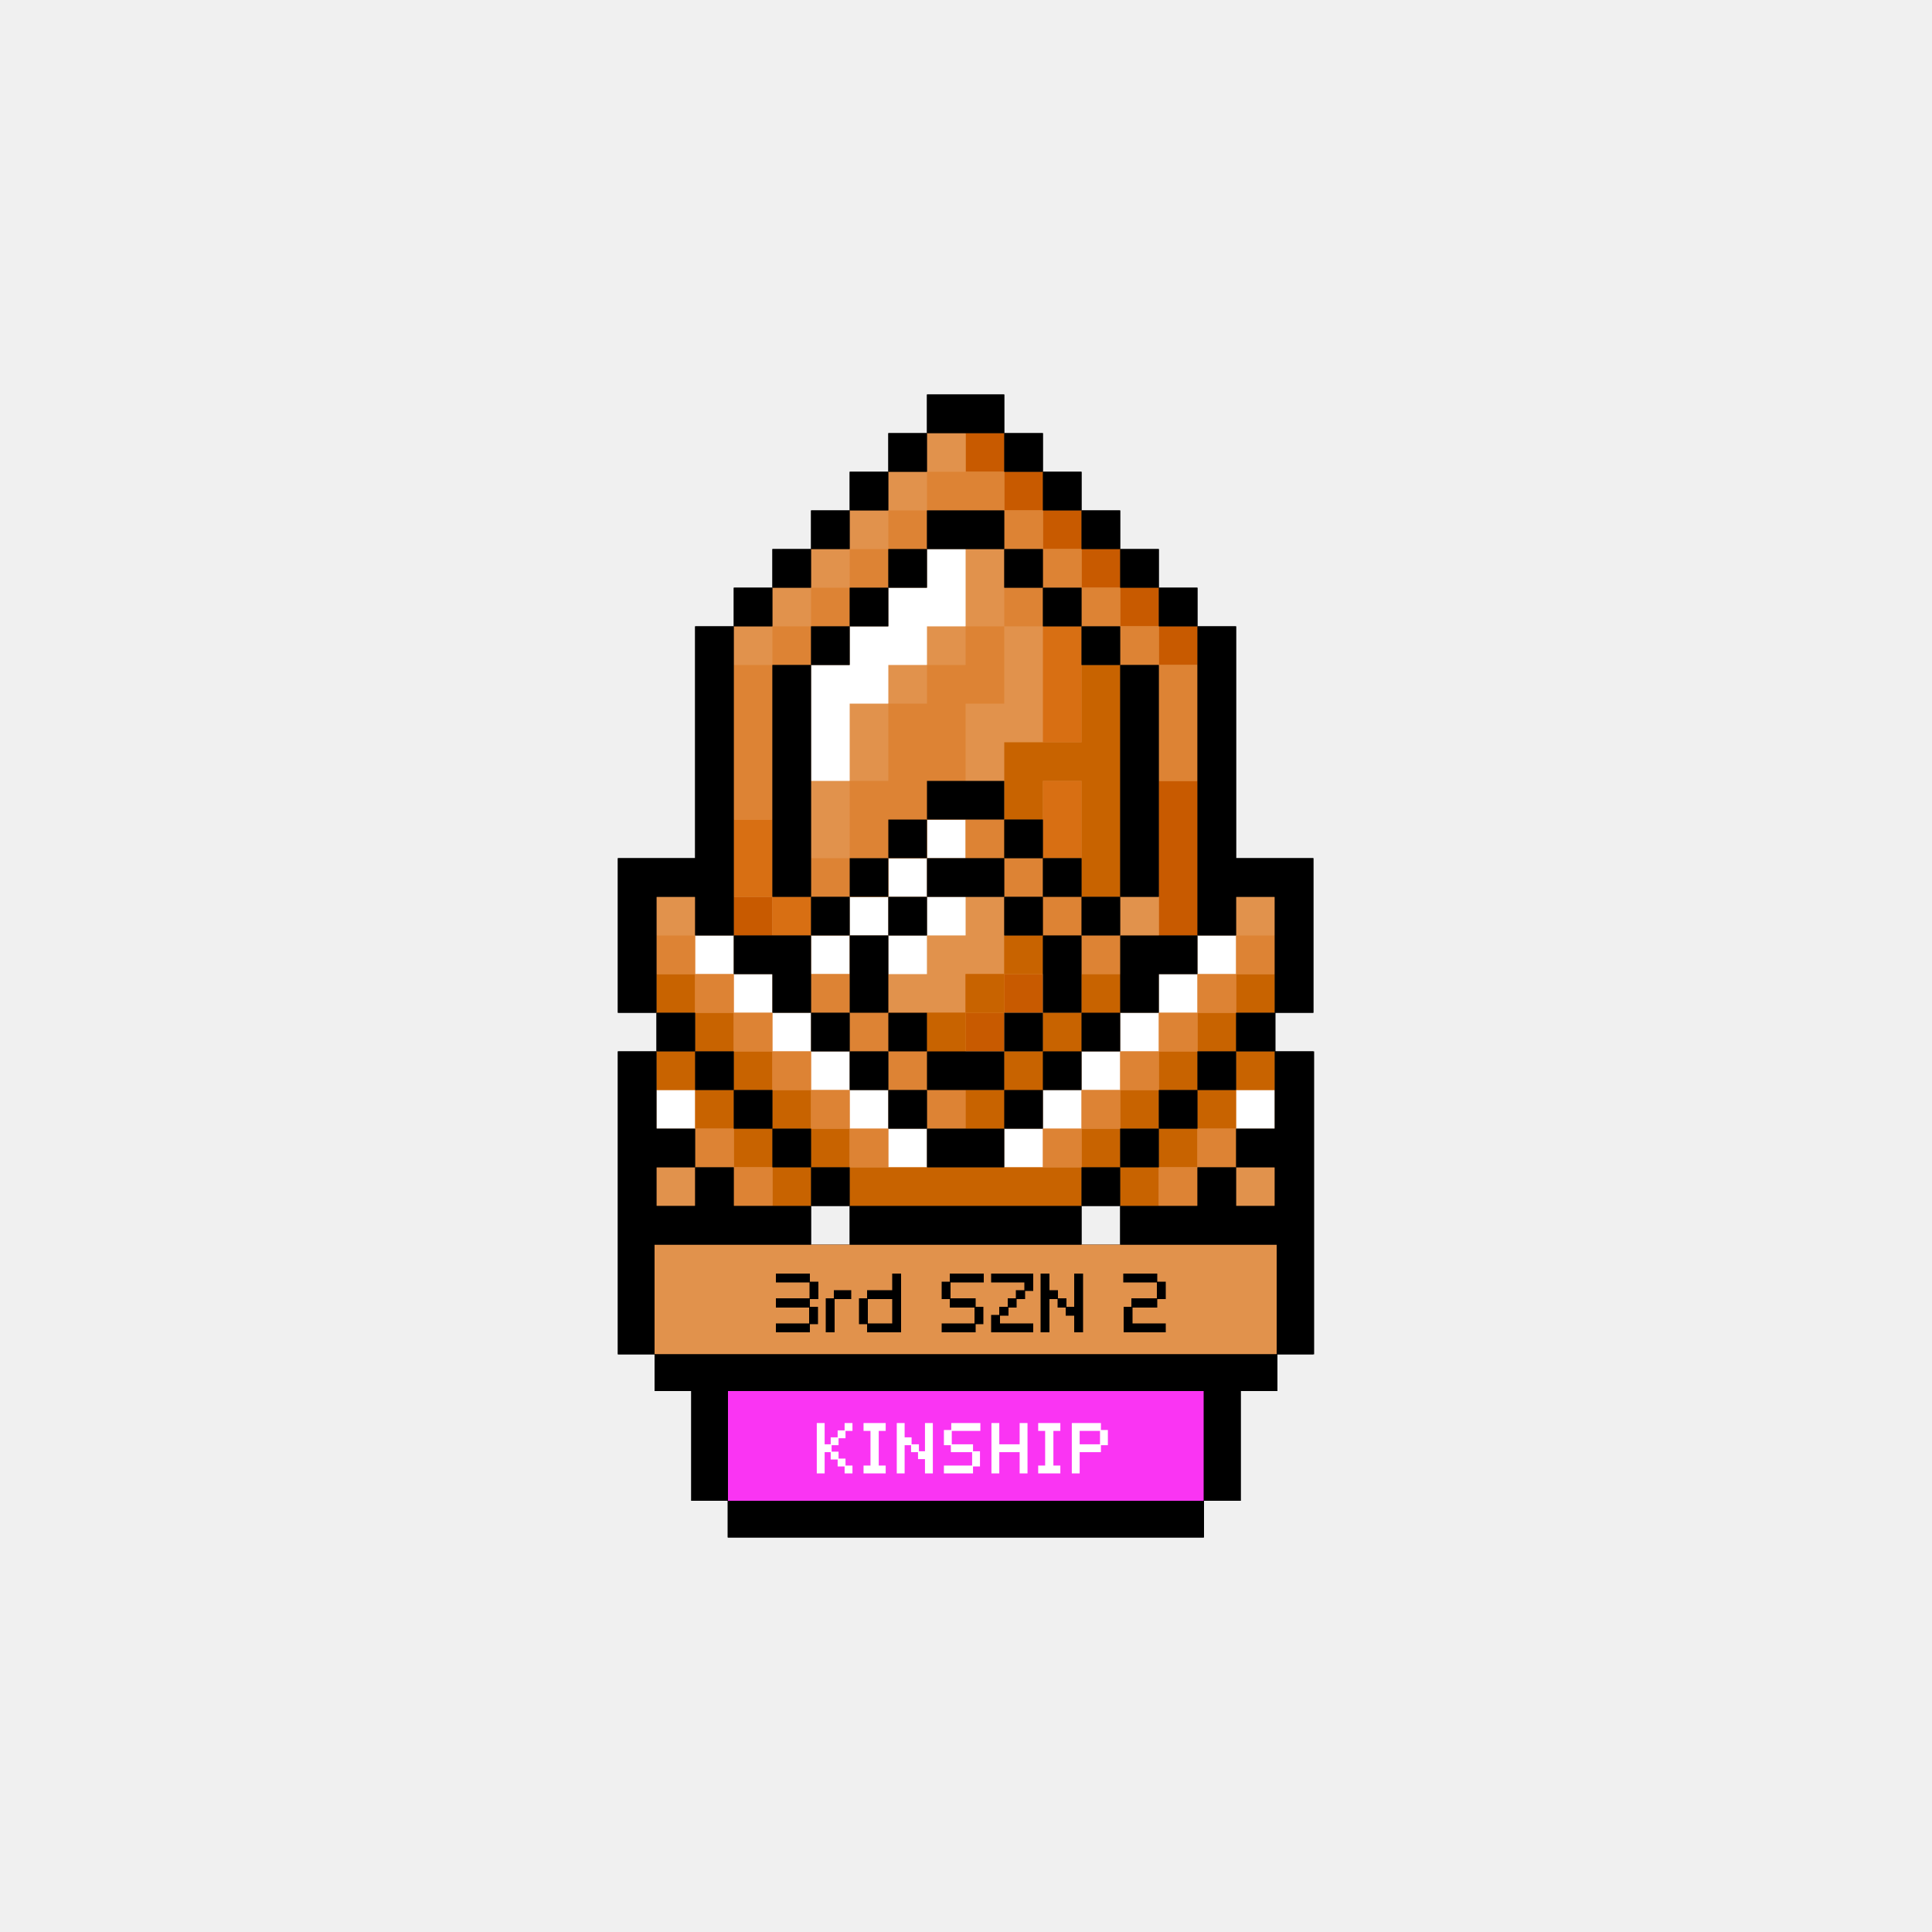
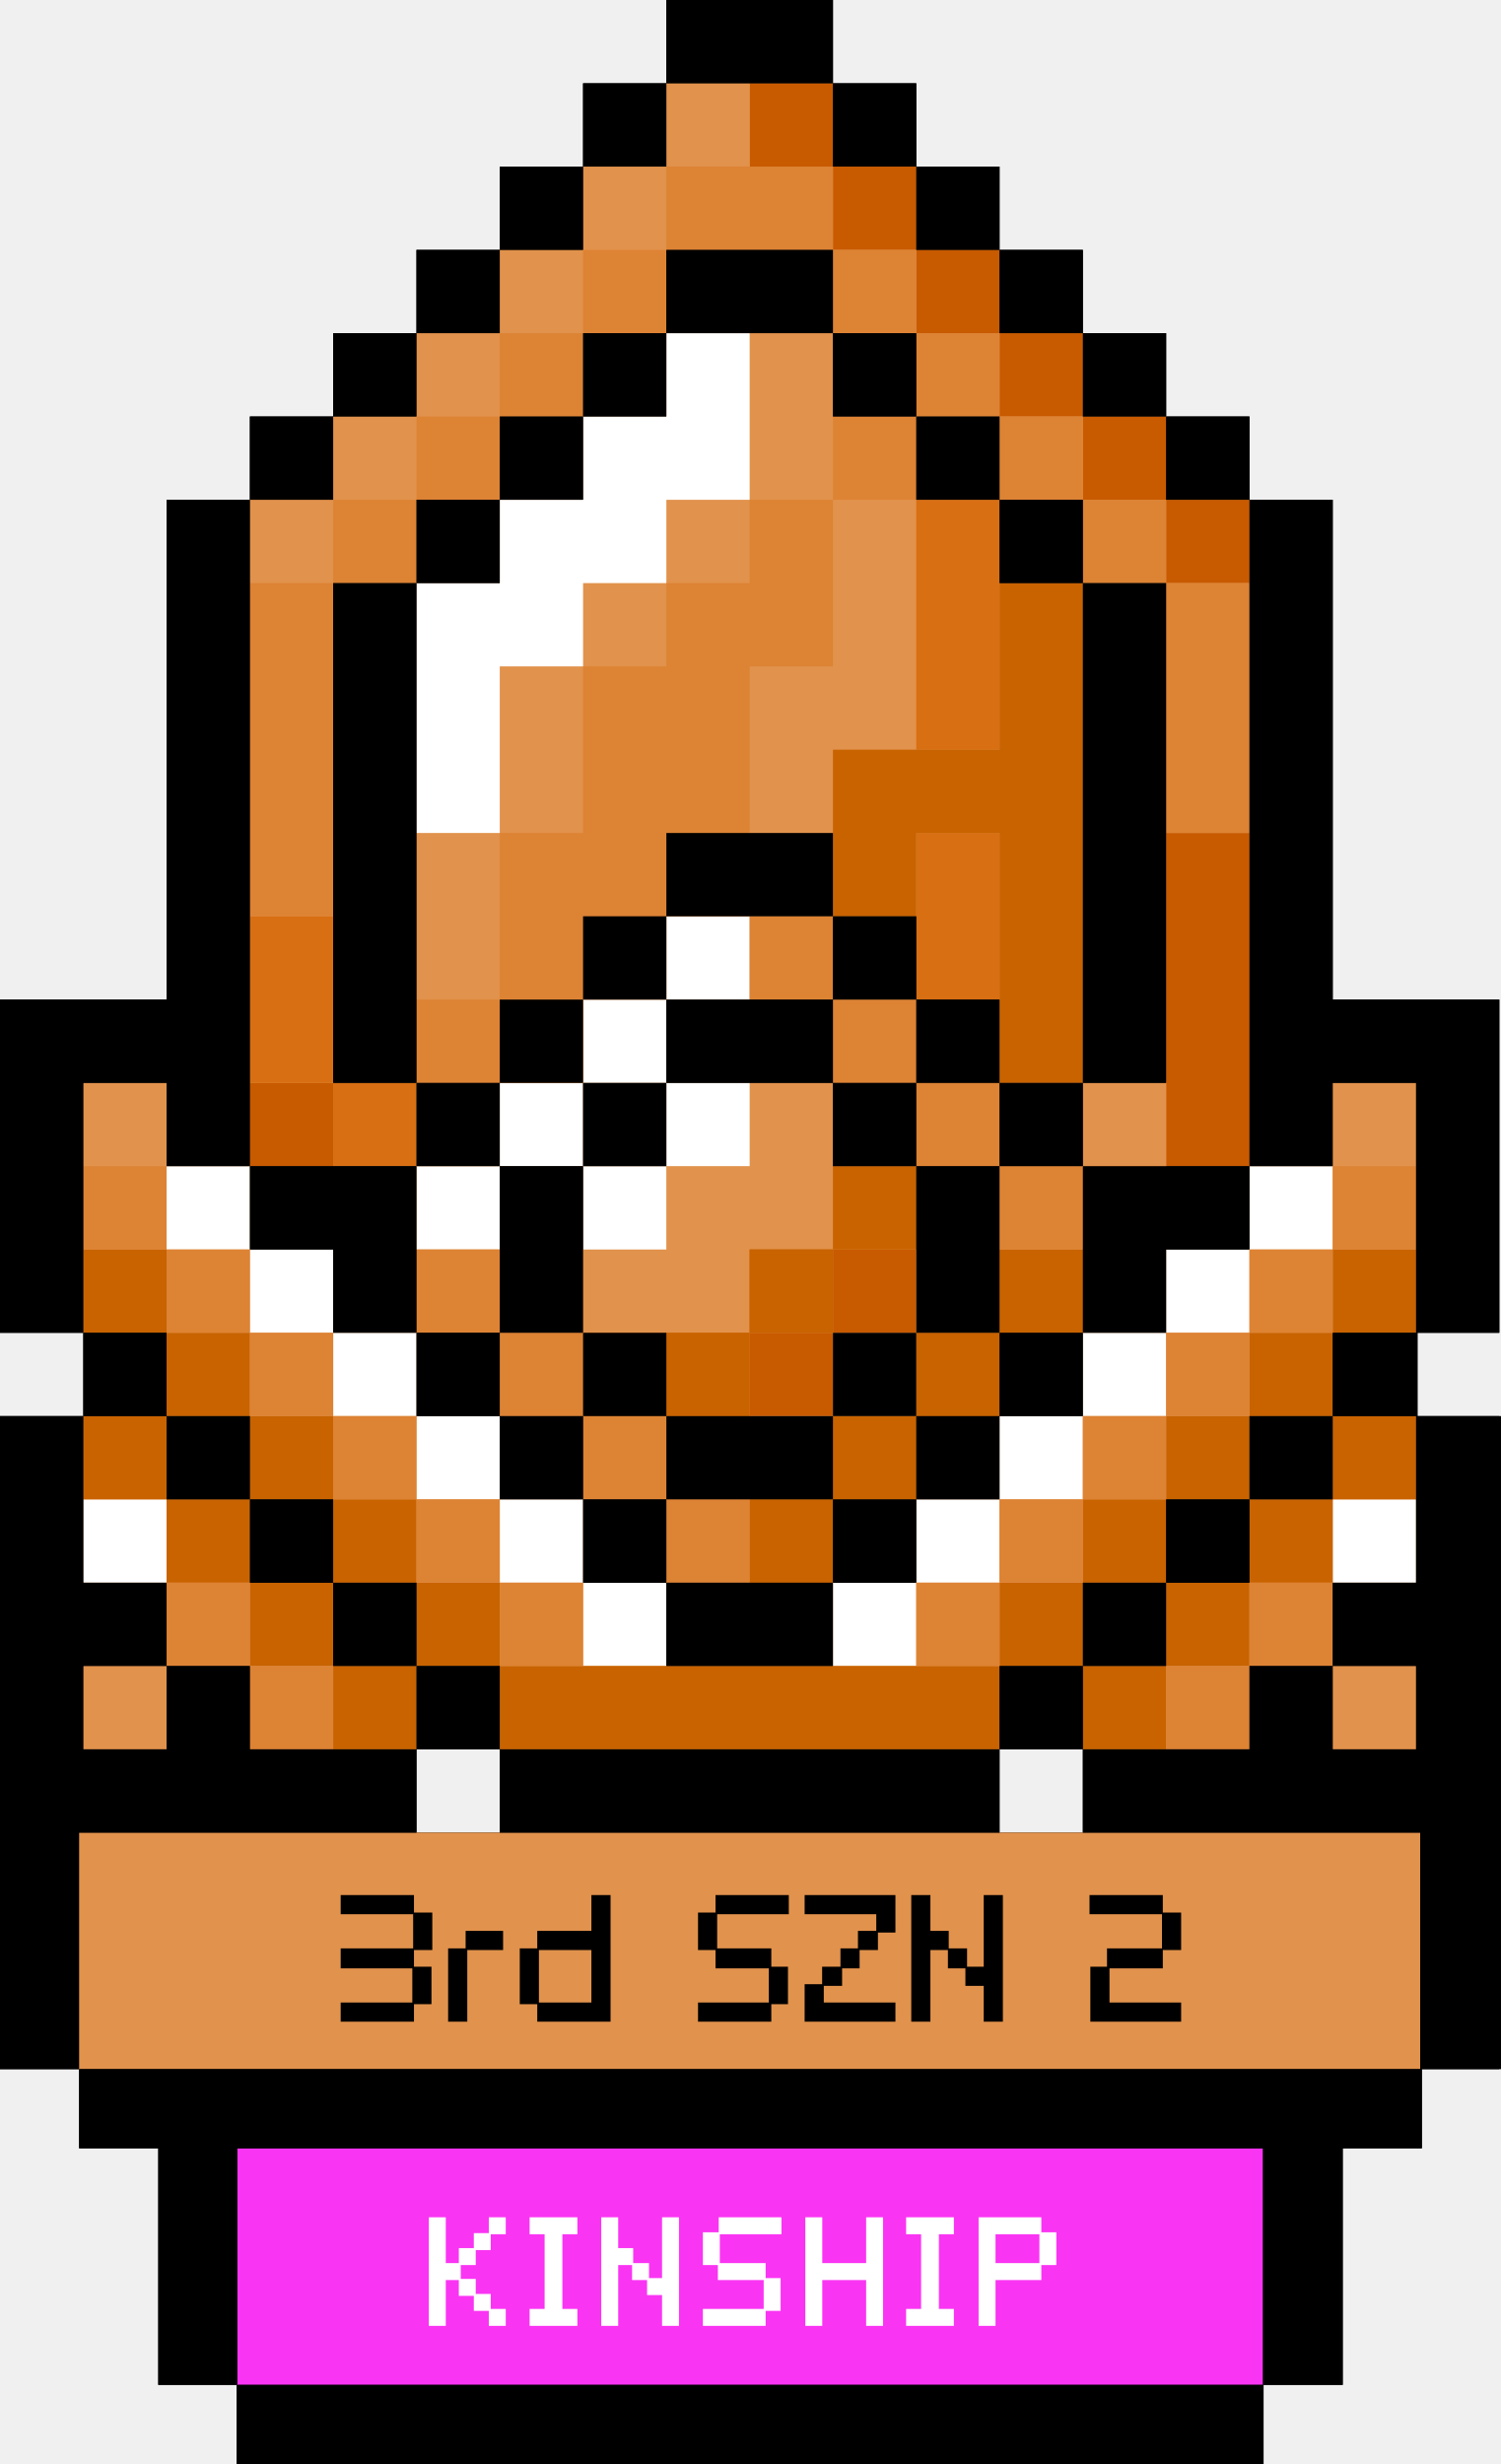
- <svg xmlns="http://www.w3.org/2000/svg" viewBox="0 0 500 500">
-   <style>.AJ{stroke-miterlimit:10}.AK{fill:#e1924c}</style>
-   <path d="M339.9 262.1v-40h-20v-60h-10v-10h-10v-10h-10v-10h-10v-10h-10v-10h-10v-10h-20v10h-10v10h-10v10h-10v10h-10v10h-10v10h-10v60h-20v40h10v10h-10v78.4h9.5v9.5h9.5v28.4h9.5v9.5h123.2v-9.5h9.5V360h9.5v-9.5h9.5v-78.4h-10v-10h9.8zm-120 60h-10v-10h10v10zm70 0h-10v-10h10v10z" />
-   <g class="AK">
-     <path d="M319.9 232.1v10h-10v10h-10v10h-10v10h-10v10h-10v10h-10v10h-20v-10h-10v-10h-10v-10h-10v-10h-10v-10h-10v-10h-10v-10h-10v30h10v10h10v10h10v10h10v10h10v10h60v-10h10v-10h10v-10h10v-10h10v-10h10v-30h-10 0zm-150 70h10v10h-10z" />
-     <path d="M319.9 302.1h10v10h-10zm-110-60v-10h-10v-60h10v-10h10v-10h10v-10h10v-10h20v10h10v10h10v10h10v10h10v60h-10v10h-10v10h-10v-10h-10v-10h-20v10h-10v10h-10v-10h-10v20h10v10h10v10h10v10h20v-10h10v-10h10v-10h10v-10h10v-10h10v-80h-10v-10h-10v-10h-10v-10h-10v-10h-10v-10h-20v10h-10v10h-10v10h-10v10h-10v10h-10v80h20z" />
-     <path d="M219.9 242.1h10v-10h10v-10h20v-10h10v10h10v10h10v-60h-10v-10h-10v-10h-10v-10h-20v10h-10v10h-10v10h-10v60h10v10h0zm-20 50h-10v-10h-10v-10h-10v20h10v10h10v10h20v-10h-10v-10z" />
-     <path d="M309.9 282.1v10h-10v10h-10v10h20v-10h10v-10h10v-20h-10v10h-10zm-40-50h10v10h-10z" />
-     <path d="M259.9 222.1h10v10h-10z" />
+ <svg xmlns="http://www.w3.org/2000/svg" viewBox="0 0 180.2 295.8">
+   <path d="M180 160v-40h-20V60h-10V50h-10V40h-10V30h-10V20h-10V10h-10V0H80v10H70v10H60v10H50v10H40v10H30v10H20v60H0v40h10v10H0v78.4h9.5v9.5H19v28.4h9.5v9.5h123.2v-9.5h9.5v-28.4h9.5v-9.5h9.5V170h-10v-10h9.8 0zM60 220H50v-10h10v10zm70 0h-10v-10h10v10z" />
+   <g fill="#e1924c">
+     <path d="M160 130v10h-10v10h-10v10h-10v10h-10v10h-10v10h-10v10H80v-10H70v-10H60v-10H50v-10H40v-10H30v-10H20v-10H10v30h10v10h10v10h10v10h10v10h10v10h60v-10h10v-10h10v-10h10v-10h10v-10h10v-30h-10 0zM10 200h10v10H10v-10z" />
+     <path d="M160 200h10v10h-10v-10zM50 140v-10H40V70h10V60h10V50h10V40h10V30h20v10h10v10h10v10h10v10h10v60h-10v10h-10v10h-10v-10h-10v-10H80v10H70v10H60v-10H50v20h10v10h10v10h10v10h20v-10h10v-10h10v-10h10v-10h10v-10h10V60h-10V50h-10V40h-10V30h-10V20h-10V10H80v10H70v10H60v10H50v10H40v10H30v80h20z" />
+     <path d="M60 140h10v-10h10v-10h20v-10h10v10h10v10h10V70h-10V60h-10V50h-10V40H80v10H70v10H60v10H50v60h10v10h0zm-20 50H30v-10H20v-10H10v20h10v10h10v10h20v-10H40v-10z" />
+     <path d="M150 180v10h-10v10h-10v10h20v-10h10v-10h10v-20h-10v10h-10zm-40-50h10v10h-10v-10z" />
+     <path d="M100,120h10v10h-10V120z" />
  </g>
-   <path d="M249.9 212.1h10v10h-10zm-10 30v10 10h10v-10h10v-10h-10zm30-10h10v10h-10z" fill="#c86300" />
+   <path d="M90 110h10v10H90v-10zm-10 30v10 10h10v-10h10v-10H90 80zm30-10h10v10h-10v-10z" fill="#c86300" />
  <g fill="#c85a00">
-     <path d="M249.9 112.1h10v10h-10z" />
-     <path d="M259.9 122.1h10v10h-10z" />
-     <path d="M269.9 132.1h10v10h-10z" />
-     <path d="M279.9 142.1h10v10h-10z" />
-     <path d="M289.9 152.1h10v10h-10z" />
-     <path d="M299.9 162.1h10v10h-10zm0 50v30h10v-40h-10v10z" />
-     <path d="M189.9 232.1h10v10h-10zm100 10h10v10h-10z" />
-     <path d="M279.9 252.1h10v10h-10z" />
-     <path d="M269.9 262.1h10v10h-10z" />
-     <path d="M259.9 272.1h10v10h-10z" />
-     <path d="M249.9 282.1h10v10h-10zm0-20h10v10h-10z" />
-     <path d="M259.9 252.1h10v10h-10z" />
+     <path d="M90,10h10v10H90V10z" />
+     <path d="M100,20h10v10h-10V20z" />
+     <path d="M110,30h10v10h-10V30z" />
+     <path d="M120,40h10v10h-10V40z" />
+     <path d="M130,50h10v10h-10V50z" />
+     <path d="M140 60h10v10h-10V60zm0 50v30h10v-40h-10v10z" />
+     <path d="M30 130h10v10H30v-10zm100 10h10v10h-10v-10z" />
+     <path d="M120,150h10v10h-10V150z" />
+     <path d="M110,160h10v10h-10V160z" />
+     <path d="M100,170h10v10h-10V170z" />
+     <path d="M90 180h10v10H90v-10zm0-20h10v10H90v-10z" />
+     <path d="M100,150h10v10h-10V150z" />
  </g>
-   <g class="AK">
-     <path d="M229.9 192.1v-10h-10v20h10v-10z" />
-     <path d="M209.9 212.1v10h10v-20h-10v10zm20-40h10v10h-10zm0 50h10v10h-10z" />
-     <path d="M239.9 212.1h10v10h-10z" />
-     <path d="M259.9 182.1h-10v30h10v-20h10v-30h-10v20zm-20-20h10v10h-10z" />
-     <path d="M259.9 152.1v-10h-10v20h10v-10zm-20-40h10v10h-10z" />
-     <path d="M229.9 122.1h10v10h-10z" />
-     <path d="M219.9 132.1h10v10h-10z" />
-     <path d="M209.9 142.1h10v10h-10z" />
-     <path d="M199.9 152.1h10v10h-10z" />
-     <path d="M189.9 162.1h10v10h-10zm100 70h10v10h-10z" />
-     <path d="M279.9 242.1h10v10h-10z" />
-     <path d="M269.9 252.1h10v10h-10z" />
-     <path d="M259.9 262.1h10v10h-10z" />
-     <path d="M249.9 272.1h10v10h-10zm70-40h10v10h-10zm-70 20h10v-20h-10v10h-10v10h-10v10h20v-10zm-80 50h10v10h-10zm150 0h10v10h-10zm-150-70h10v10h-10z" />
+   <g fill="#e1924c">
+     <path d="M70,90V80H60v20h10V90z" />
+     <path d="M50 110v10h10v-20H50v10zm20-40h10v10H70V70zm0 50h10v10H70v-10z" />
+     <path d="M80,110h10v10H80V110z" />
+     <path d="M100 80H90v30h10V90h10V60h-10v20zM80 60h10v10H80V60z" />
+     <path d="M100 50V40H90v20h10V50zM80 10h10v10H80V10z" />
+     <path d="M70,20h10v10H70V20z" />
+     <path d="M60,30h10v10H60V30z" />
+     <path d="M50,40h10v10H50V40z" />
+     <path d="M40,50h10v10H40V50z" />
+     <path d="M30 60h10v10H30V60zm100 70h10v10h-10v-10z" />
+     <path d="M120,140h10v10h-10V140z" />
+     <path d="M110,150h10v10h-10V150z" />
+     <path d="M100,160h10v10h-10V160z" />
+     <path d="M90 170h10v10H90v-10zm70-40h10v10h-10v-10zm-70 20h10v-20H90v10H80v10H70v10h20v-10zm-80 50h10v10H10v-10zm150 0h10v10h-10v-10zM10 130h10v10H10v-10z" />
  </g>
  <g fill="#d86f13">
-     <path d="M269.9 162.1v30h10v-30h-10zm0 40h10v20h-10zm-70 10h-10v20h10v-20z" />
-     <path d="M199.9 232.1h10v10h-10z" />
-     <path d="M209.9 242.1h10v10h-10z" />
-     <path d="M219.9 252.1h10v10h-10z" />
-     <path d="M229.9 262.1v10h10v10h10v-20h-20z" />
-     <path d="M249.9 252.1h10v10h-10z" />
+     <path d="M110 60v30h10V60h-10zm0 40h10v20h-10v-20zm-70 10H30v20h10v-20z" />
+     <path d="M40,130h10v10H40V130z" />
+     <path d="M50,140h10v10H50V140z" />
+     <path d="M60,150h10v10H60V150z" />
+     <path d="M70,160v10h10v10h10v-20H70z" />
+     <path d="M90,150h10v10H90V150z" />
  </g>
  <g fill="#fff">
-     <path d="M239.9 152.1h-10v10h-10v10h-10v10 10 10h10v-10-10h10v-10h10v-10h10v-10-10h-10zm20 140h10v10h-10z" />
-     <path d="M269.9 282.1h10v10h-10z" />
-     <path d="M279.9 272.1h10v10h-10z" />
-     <path d="M289.9 262.1h10v10h-10z" />
-     <path d="M299.9 252.1h10v10h-10z" />
-     <path d="M309.9 242.1h10v10h-10zm-140 40h10v10h-10zm150 0h10v10h-10zm-90 10h10v10h-10z" />
-     <path d="M219.9 282.1h10v10h-10z" />
-     <path d="M209.9 272.1h10v10h-10z" />
-     <path d="M199.9 262.1h10v10h-10z" />
-     <path d="M189.9 252.1h10v10h-10zm50-20h10v10h-10zm0-20h10v10h-10z" />
-     <path d="M229.9 222.1h10v10h-10zm0 20h10v10h-10zm-20 0h10v10h-10z" />
-     <path d="M219.9 232.1h10v10h-10zm-40 10h10v10h-10z" />
+     <path d="M80 50H70v10H60v10H50v10 10 10h10V90 80h10V70h10V60h10V50 40H80v10zm20 140h10v10h-10v-10z" />
+     <path d="M110,180h10v10h-10V180z" />
+     <path d="M120,170h10v10h-10V170z" />
+     <path d="M130,160h10v10h-10V160z" />
+     <path d="M140,150h10v10h-10V150z" />
+     <path d="M150 140h10v10h-10v-10zM10 180h10v10H10v-10zm150 0h10v10h-10v-10zm-90 10h10v10H70v-10z" />
+     <path d="M60,180h10v10H60V180z" />
+     <path d="M50,170h10v10H50V170z" />
+     <path d="M40,160h10v10H40V160z" />
+     <path d="M30 150h10v10H30v-10zm50-20h10v10H80v-10zm0-20h10v10H80v-10z" />
+     <path d="M70 120h10v10H70v-10zm0 20h10v10H70v-10zm-20 0h10v10H50v-10z" />
+     <path d="M60 130h10v10H60v-10zm-40 10h10v10H20v-10z" />
  </g>
  <g fill="#c86300">
-     <path d="M239.9 262.1h10v10h-10zm30-60h10v30h10v-60h-10v20h-20v20h10v-10z" />
-     <path d="M249.9 252.1h10v10h-10z" />
-     <path d="M259.9 242.1h10v10h-10zm0 60h-40v10h60v-10h-20zm0-30h10v10h-10z" />
-     <path d="M249.9 282.1h10v10h-10zm20-20h10v10h-10zm10 30h10v10h-10zm30-30h10v10h-10z" />
-     <path d="M319.9 252.1h10v10h-10zm-30 30h10v10h-10z" />
-     <path d="M299.9 272.1h10v10h-10zm-120 10h10v10h-10z" />
-     <path d="M169.9 272.1h10v10h-10zm30 30h10v10h-10z" />
-     <path d="M189.9 292.1h10v10h-10zm120-10h10v10h-10z" />
-     <path d="M319.9 272.1h10v10h-10zm-30 30h10v10h-10z" />
-     <path d="M299.9 292.1h10v10h-10zm-20-40h10v10h-10zm-70 40h10v10h-10zm-30-30h10v10h-10z" />
-     <path d="M169.9 252.1h10v10h-10zm30 30h10v10h-10z" />
-     <path d="M189.9 272.1h10v10h-10z" />
+     <path d="M80 160h10v10H80v-10zm30-60h10v30h10V70h-10v20h-20v20h10v-10z" />
+     <path d="M90,150h10v10H90V150z" />
+     <path d="M100 140h10v10h-10v-10zm0 60H60v10h60v-10h-20zm0-30h10v10h-10v-10z" />
+     <path d="M90 180h10v10H90v-10zm20-20h10v10h-10v-10zm10 30h10v10h-10v-10zm30-30h10v10h-10v-10z" />
+     <path d="M160 150h10v10h-10v-10zm-30 30h10v10h-10v-10z" />
+     <path d="M140 170h10v10h-10v-10zM20 180h10v10H20v-10z" />
+     <path d="M10 170h10v10H10v-10zm30 30h10v10H40v-10z" />
+     <path d="M30 190h10v10H30v-10zm120-10h10v10h-10v-10z" />
+     <path d="M160 170h10v10h-10v-10zm-30 30h10v10h-10v-10z" />
+     <path d="M140 190h10v10h-10v-10zm-20-40h10v10h-10v-10zm-70 40h10v10H50v-10zm-30-30h10v10H20v-10z" />
+     <path d="M10 150h10v10H10v-10zm30 30h10v10H40v-10z" />
+     <path d="M30,170h10v10H30V170z" />
  </g>
-   <path d="M188.3 360v28.4h123.2V360H188.3z" fill="#fa34f3" />
+   <path d="M28.4,257.9v28.4h123.2v-28.4H28.4z" fill="#fa34f3" />
  <g fill="#dd8334">
-     <path d="M249.9 172.1h-10v10h-10v20h-10v20h-10v10h20v-10h10v-10h10v-30h10v-20h-10v10z" />
-     <path d="M259.9 152.1h10v10h-10zm0-20v-10h-20v10h20z" />
-     <path d="M259.9 132.1h10v10h-10z" />
-     <path d="M269.9 142.1h10v10h-10z" />
-     <path d="M279.9 152.1h10v10h-10z" />
-     <path d="M289.9 162.1h10v10h-10z" />
-     <path d="M299.9 192.1v10h10v-30h-10v20zm-100 10v-30h-10v40h10v-10zm30-70h10v10h-10z" />
-     <path d="M219.9 142.1h10v10h-10z" />
-     <path d="M209.9 152.1h10v10h-10z" />
-     <path d="M199.9 162.1h10v10h-10zm70 130h10v10h-10z" />
-     <path d="M239.9 282.1h10v10h-10zm40 0h10v10h-10zm30-30h10v10h-10z" />
-     <path d="M319.9 242.1h10v10h-10zm-30 30h10v10h-10z" />
-     <path d="M299.9 262.1h10v10h-10zm-120 30h10v10h-10z" />
-     <path d="M189.9 302.1h10v10h-10zm120-10h10v10h-10z" />
-     <path d="M299.9 302.1h10v10h-10zm-80-10h10v10h-10zm10-20h10v10h-10zm20-60h10v10h-10zm20 20h10v10h-10z" />
-     <path d="M259.9 222.1h10v10h-10zm-50 30h10v10h-10z" />
-     <path d="M279.9 242.1h10v10h-10zm-60 20h10v10h-10zm-10 20h10v10h-10zm-30-30h10v10h-10z" />
-     <path d="M169.9 242.1h10v10h-10zm30 30h10v10h-10z" />
-     <path d="M189.9 262.1h10v10h-10z" />
+     <path d="M90,70H80v10H70v20H60v20H50v10h20v-10h10v-10h10V80h10V60H90V70z" />
+     <path d="M100 50h10v10h-10V50zm0-20V20H80v10h20z" />
+     <path d="M100,30h10v10h-10V30z" />
+     <path d="M110,40h10v10h-10V40z" />
+     <path d="M120,50h10v10h-10V50z" />
+     <path d="M130,60h10v10h-10V60z" />
+     <path d="M140 90v10h10V70h-10v20zM40 100V70H30v40h10v-10zm30-70h10v10H70V30z" />
+     <path d="M60,40h10v10H60V40z" />
+     <path d="M50,50h10v10H50V50z" />
+     <path d="M40 60h10v10H40V60zm70 130h10v10h-10v-10z" />
+     <path d="M80 180h10v10H80v-10zm40 0h10v10h-10v-10zm30-30h10v10h-10v-10z" />
+     <path d="M160 140h10v10h-10v-10zm-30 30h10v10h-10v-10z" />
+     <path d="M140 160h10v10h-10v-10zM20 190h10v10H20v-10z" />
+     <path d="M30 200h10v10H30v-10zm120-10h10v10h-10v-10z" />
+     <path d="M140 200h10v10h-10v-10zm-80-10h10v10H60v-10zm10-20h10v10H70v-10zm20-60h10v10H90v-10zm20 20h10v10h-10v-10z" />
+     <path d="M100 120h10v10h-10v-10zm-50 30h10v10H50v-10z" />
+     <path d="M120 140h10v10h-10v-10zm-60 20h10v10H60v-10zm-10 20h10v10H50v-10zm-30-30h10v10H20v-10z" />
+     <path d="M10 140h10v10H10v-10zm30 30h10v10H40v-10z" />
+     <path d="M30,160h10v10H30V160z" />
  </g>
-   <path d="M320.9 322.1H169.3v28.4h161.1v-28.4h-9.5z" class="AK" />
-   <path d="M259.9 112.1v-10h-20v10h20z" />
-   <path d="M259.9 112.1h10v10h-10z" />
-   <path d="M269.9 122.1h10v10h-10z" />
-   <path d="M279.9 132.1h10v10h-10z" />
-   <path d="M289.9 142.1h10v10h-10z" />
-   <path d="M299.9 152.1h10v10h-10zm-70-40h10v10h-10z" />
-   <path d="M219.9 122.1h10v10h-10z" />
-   <path d="M209.9 132.1h10v10h-10z" />
-   <path d="M199.9 142.1h10v10h-10z" />
-   <path d="M189.9 152.1h10v10h-10zm100 40v40h10v-60h-10v20zm-80 20v-40h-10v60h10v-20zm50-70v-10h-20v10h20z" />
-   <path d="M229.9 142.1h10v10h-10zm30 0h10v10h-10z" />
-   <path d="M269.9 152.1h10v10h-10z" />
-   <path d="M279.9 162.1h10v10h-10zm-60-10h10v10h-10z" />
-   <path d="M209.9 162.1h10v10h-10zm30 130v10h20v-10h-20zm20-80v-10h-20v10h20zm-20 60v10h20v-10h-20z" />
-   <path d="M259.9 262.1h10v10h-10zm0-50h10v10h-10zm20 20h10v10h-10z" />
-   <path d="M289.9 242.1v20h10v-10h10v-10h-20zm-20-20h10v10h-10zm50 40h10v10h-10z" />
-   <path d="M319.9 222.1v-60h-10v80h10v-10h10v30h10v-40h-20 0zm-40 40h10v10h-10z" />
-   <path d="M269.9 272.1h10v10h-10z" />
-   <path d="M259.9 282.1h10v10h-10zm-80-10h10v10h-10z" />
-   <path d="M189.9 282.1h10v10h-10z" />
-   <path d="M199.9 292.1h10v10h-10z" />
-   <path d="M209.9 302.1h10v10h-10z" />
-   <path d="M229.9 322.1h50v-10h-60v10h10zm80-50h10v10h-10z" />
-   <path d="M299.9 282.1h10v10h-10z" />
-   <path d="M289.9 292.1h10v10h-10z" />
-   <path d="M279.9 302.1h10v10h-10z" />
-   <path d="M329.9 292.1h-10v10h10v10h-10v-10h-10v10h-20v10h40.5v28.4h9.5v-78.4h-10v20zm-100-30h10v10h-10zm20-40h-10v10h20v-10h-10 0z" />
-   <path d="M259.9 232.1h10v10h-10zm-30 0h10v10h-10z" />
-   <path d="M269.9 252.1v10h10v-20h-10v10zm-40-10h-10v20h10v-20z" />
-   <path d="M229.9 212.1h10v10h-10zm-20 20h10v10h-10z" />
-   <path d="M209.9 242.1h-20v10h10v10h10v-20zm10-20h10v10h-10zm-50 40h10v10h-10z" />
-   <path d="M169.9 242.1v-10h10v10h10v-80h-10v60h-20v40h10v-20zm40 20h10v10h-10z" />
-   <path d="M219.9 272.1h10v10h-10z" />
-   <path d="M229.9 282.1h10v10h-10zm-60.5 49.5v-9.5h40.5v-10h-20v-10h-10v10h-10v-10h10v-10h-10v-20h-10v78.4h9.5v-18.9zm123.1 56.8H188.3v9.5h123.2v-9.5h-19z" />
-   <path d="M311.5 350.5H169.4v9.5h9.5v28.4h9.5V360h123.2v28.4h9.5V360h9.5v-9.5h-19.1z" />
-   <path d="M209.5 329.7v2.1h-8.6v-2.1h8.6zm0 6.4v2.2h-8.6v-2.2h8.6zm-8.6 6.5h8.6v2.1h-8.6v-2.1zm10.8-6.5h-2.1v-4.3h2.1v4.3zm-2.2 6.5v-4.3h2.1v4.3h-2.1zm4.3-6.5h2.1v8.6h-2.1v-8.6zm6.4-2.1v2.1h-4.3V334h4.3zm4.3 8.6h-2.1v-6.5h2.1v6.5zm0-6.5V334h6.5v-4.3h2.1v15h-8.6v-2.1h6.5v-6.5h-6.5 0zm21.4-4.3v4.3h-2.1v-4.3h2.1zm-2.1 10.8h8.6v2.1h-8.6v-2.1zm10.7-10.8h-8.6v-2.1h8.6v2.1zm-8.6 6.5v-2.2h6.5v2.2h-6.5zm6.4 4.3v-4.3h2.1v4.3h-2.1zm15-12.9v4.3h-2.1v-2.2h-8.6v-2.1h10.7 0zm-10.7 10.7h2.1v2.2h8.6v2.1h-10.7v-4.3h0zm2.1-2.1h2.2v2.1h-2.2v-2.1zm2.2-2.2h2.1v2.2h-2.1v-2.2zm2.1-2.1h2.2v2.1H263V334zm10.7 0v2.1h-2.2v8.6h-2.1v-15h2.1v4.3h2.2 0zm2.2 2.1v2.2h-2.1v-2.2h2.1zm4.3-6.4v15h-2.1v-4.3h-2.2v-2.1h2.2v-8.6h2.1 0zm19.2 0v2.1h-8.6v-2.1h8.6zm-6.4 8.6v4.3h8.6v2.1h-10.7v-6.4h2.1 0zm6.4 0h-6.5v-2.2h6.5v2.2zm2.2-2.2h-2.1v-4.3h2.1v4.3z" stroke="#000" stroke-width=".199" class="AJ" />
-   <g fill="#fff" stroke="#fff" stroke-width=".234" class="AJ">
-     <path d="M215.1 373.9v1.8h-1.8v5.5h-1.8v-12.8h1.8v5.5h1.8zm1.8 0h-1.8v-1.8h1.8v1.8zm-1.8 3.7v-1.8h1.8v1.8h-1.8zm3.6-5.5h-1.8v-1.8h1.8v1.8zm-1.8 7.3v-1.8h1.8v1.8h-1.8zm3.6-9.2h-1.8v-1.8h1.8v1.8zm-1.8 11v-1.8h1.8v1.8h-1.8z" />
-     <use href="#B" />
-     <path d="M235.8 372.1v1.8H234v7.3h-1.8v-12.8h1.8v3.7h1.8zm1.9 1.8v1.8h-1.8v-1.8h1.8zm3.6-5.5v12.8h-1.8v-3.7h-1.8v-1.8h1.8v-7.3h1.8zm4.9 1.8v3.7h-1.8v-3.7h1.8zm-1.8 9.2h7.3v1.8h-7.3v-1.8zm9.2-9.2h-7.3v-1.8h7.3v1.8zm-7.4 5.5v-1.8h5.5v1.8h-5.5zm5.5 3.7v-3.7h1.8v3.7h-1.8zm14.1-11v12.8H264v-5.5h-5.5v5.5h-1.8v-12.8h1.8v5.5h5.5v-5.5h1.8z" />
-     <use href="#B" x="45.2" />
-     <path d="M279.3 373.9h5.5v1.8h-5.5v5.5h-1.8v-12.8h7.3v1.8h-5.5v3.7zm7.3-3.7v3.7h-1.8v-3.7h1.8z" />
+   <path d="M161 220H9.4v28.4h161.1V220H161h0z" fill="#e1924c" />
+   <path d="M100 10V0H80v10h20z" />
+   <path d="M100,10h10v10h-10V10z" />
+   <path d="M110,20h10v10h-10V20z" />
+   <path d="M120,30h10v10h-10V30z" />
+   <path d="M130,40h10v10h-10V40z" />
+   <path d="M140 50h10v10h-10V50zM70 10h10v10H70V10z" />
+   <path d="M60,20h10v10H60V20z" />
+   <path d="M50,30h10v10H50V30z" />
+   <path d="M40,40h10v10H40V40z" />
+   <path d="M30 50h10v10H30V50zm100 40v40h10V70h-10v20zm-80 20V70H40v60h10v-20zm50-70V30H80v10h20z" />
+   <path d="M70 40h10v10H70V40zm30 0h10v10h-10V40z" />
+   <path d="M110,50h10v10h-10V50z" />
+   <path d="M120 60h10v10h-10V60zM60 50h10v10H60V50z" />
+   <path d="M50 60h10v10H50V60zm30 130v10h20v-10H80zm20-80v-10H80v10h20zm-20 60v10h20v-10H80z" />
+   <path d="M100 160h10v10h-10v-10zm0-50h10v10h-10v-10zm20 20h10v10h-10v-10z" />
+   <path d="M130 140v20h10v-10h10v-10h-20zm-20-20h10v10h-10v-10zm50 40h10v10h-10v-10z" />
+   <path d="M160 120V60h-10v80h10v-10h10v30h10v-40h-20 0zm-40 40h10v10h-10v-10z" />
+   <path d="M110,170h10v10h-10V170z" />
+   <path d="M100 180h10v10h-10v-10zm-80-10h10v10H20v-10z" />
+   <path d="M30,180h10v10H30V180z" />
+   <path d="M40,190h10v10H40V190z" />
+   <path d="M50,200h10v10H50V200z" />
+   <path d="M70 220h50v-10H60v10h10zm80-50h10v10h-10v-10z" />
+   <path d="M140,180h10v10h-10V180z" />
+   <path d="M130,190h10v10h-10V190z" />
+   <path d="M120,200h10v10h-10V200z" />
+   <path d="M170 190h-10v10h10v10h-10v-10h-10v10h-20v10h40.5v28.4h9.5V170h-10v20zM70 160h10v10H70v-10zm20-40H80v10h20v-10H90h0z" />
+   <path d="M100 130h10v10h-10v-10zm-30 0h10v10H70v-10z" />
+   <path d="M110 150v10h10v-20h-10v10zm-40-10H60v20h10v-20z" />
+   <path d="M70 110h10v10H70v-10zm-20 20h10v10H50v-10z" />
+   <path d="M50 140H30v10h10v10h10v-20zm10-20h10v10H60v-10zm-50 40h10v10H10v-10z" />
+   <path d="M10 140v-10h10v10h10V60H20v60H0v40h10v-20zm40 20h10v10H50v-10z" />
+   <path d="M60,170h10v10H60V170z" />
+   <path d="M70 180h10v10H70v-10zM9.5 229.5V220H50v-10H30v-10H20v10H10v-10h10v-10H10v-20H0v78.4h9.5v-18.9zm123.1 56.8H28.4v9.5h123.2v-9.5h-19z" />
+   <path d="M151.6 248.4H9.5v9.5H19v28.4h9.5v-28.4h123.2v28.4h9.5v-28.4h9.5v-9.5h-19.1 0z" />
+   <g stroke-miterlimit="10">
+     <path d="M49.6 227.6v2.1H41v-2.1h8.6zm0 6.4v2.2H41V234h8.6zm-8.6 6.5h8.6v2.1H41v-2.1zm10.8-6.5h-2.1v-4.3h2.1v4.3zm-2.2 6.5v-4.3h2.1v4.3h-2.1zm4.3-6.5H56v8.6h-2.1V234zm6.4-2.1v2.1H56v-2.1h4.3zm4.3 8.6h-2.1V234h2.1v6.5zm0-6.5v-2.1h6.5v-4.3h2.1v15h-8.6v-2.1h6.5V234h-6.5 0zm21.4-4.3v4.3h-2.1v-4.3H86zm-2.1 10.8h8.6v2.1h-8.6v-2.1zm10.7-10.8H86v-2.1h8.6v2.1zm-8.6 6.5V234h6.5v2.2H86zm6.4 4.3v-4.3h2.1v4.3h-2.1zm15-12.9v4.3h-2.1v-2.2h-8.6v-2.1h10.7 0 0zm-10.7 10.7h2.1v2.2h8.6v2.1H96.7v-4.3h0 0zm2.1-2.1h2.2v2.1h-2.2v-2.1zm2.2-2.2h2.1v2.2H101V234zm2.1-2.1h2.2v2.1h-2.2v-2.1zm10.7 0v2.1h-2.2v8.6h-2.1v-15h2.1v4.3h2.2 0zm2.2 2.1v2.2h-2.1V234h2.1zm4.3-6.4v15h-2.1v-4.3H116v-2.1h2.2v-8.6h2.1 0zm19.2 0v2.1h-8.6v-2.1h8.6zm-6.4 8.6v4.3h8.6v2.1H131v-6.4h2.1 0zm6.4 0H133V234h6.5v2.2zm2.2-2.2h-2.1v-4.3h2.1v4.3z" stroke="#000" stroke-width=".199" />
+     <path d="M55.2 271.8v1.8h-1.8v5.5h-1.8v-12.8h1.8v5.5h1.8zm1.8 0h-1.8V270H57v1.8zm-1.8 3.7v-1.8H57v1.8h-1.8zm3.6-5.5H57v-1.8h1.8v1.8zm-1.8 7.3v-1.8h1.8v1.8H57zm3.6-9.2h-1.8v-1.8h1.8v1.8zm-1.8 11v-1.8h1.8v1.8h-1.8zm8.6-11v9.2h1.8v1.8h-5.5v-1.8h1.8v-9.2h-1.8v-1.8h5.5v1.8h-1.8zm8.5 1.9v1.8h-1.8v7.3h-1.8v-12.8h1.8v3.7h1.8zm1.9 1.8v1.8H76v-1.8h1.8zm3.6-5.5v12.8h-1.8v-3.7h-1.8v-1.8h1.8v-7.3h1.8zm4.9 1.8v3.7h-1.8v-3.7h1.8zm-1.8 9.2h7.3v1.8h-7.3v-1.8zm9.2-9.2h-7.3v-1.8h7.3v1.8zm-7.4 5.5v-1.8h5.5v1.8h-5.5zm5.5 3.7v-3.7h1.8v3.7h-1.8zm14.1-11v12.8h-1.8v-5.5h-5.5v5.5h-1.8v-12.8h1.8v5.5h5.5v-5.5h1.8zm6.7 1.8v9.2h1.8v1.8h-5.5v-1.8h1.8v-9.2h-1.8v-1.8h5.5v1.8h-1.8zm6.8 3.7h5.5v1.8h-5.5v5.5h-1.8v-12.8h7.3v1.8h-5.5v3.7zm7.3-3.7v3.7h-1.8v-3.7h1.8z" fill="#fff" stroke="#fff" stroke-width=".234" />
  </g>
-   <defs>
-     <path id="B" d="M227.3 370.2v9.2h1.8v1.8h-5.5v-1.8h1.8v-9.2h-1.8v-1.8h5.5v1.8h-1.8z" />
-   </defs>
</svg>
